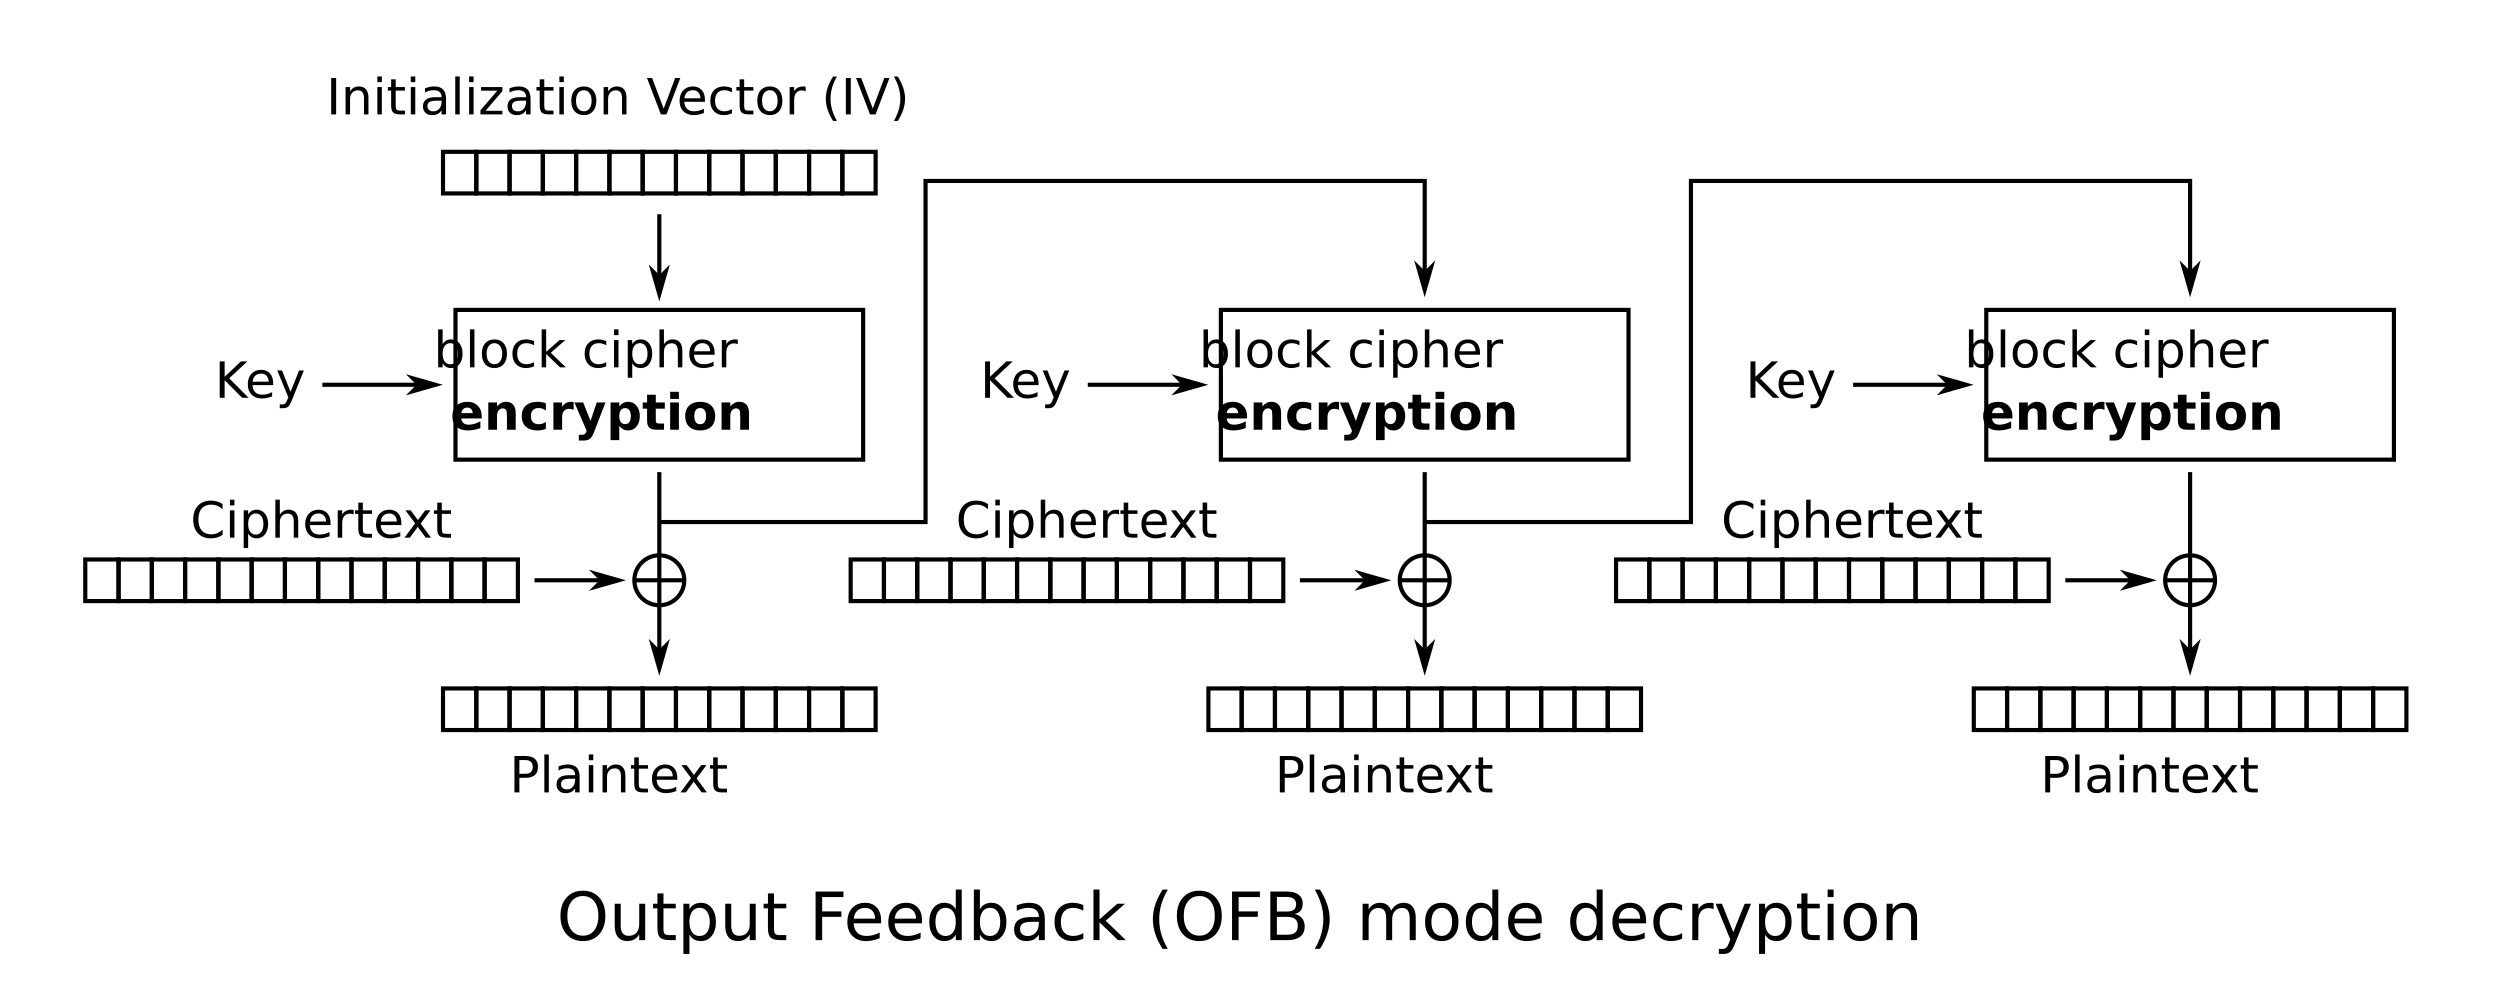
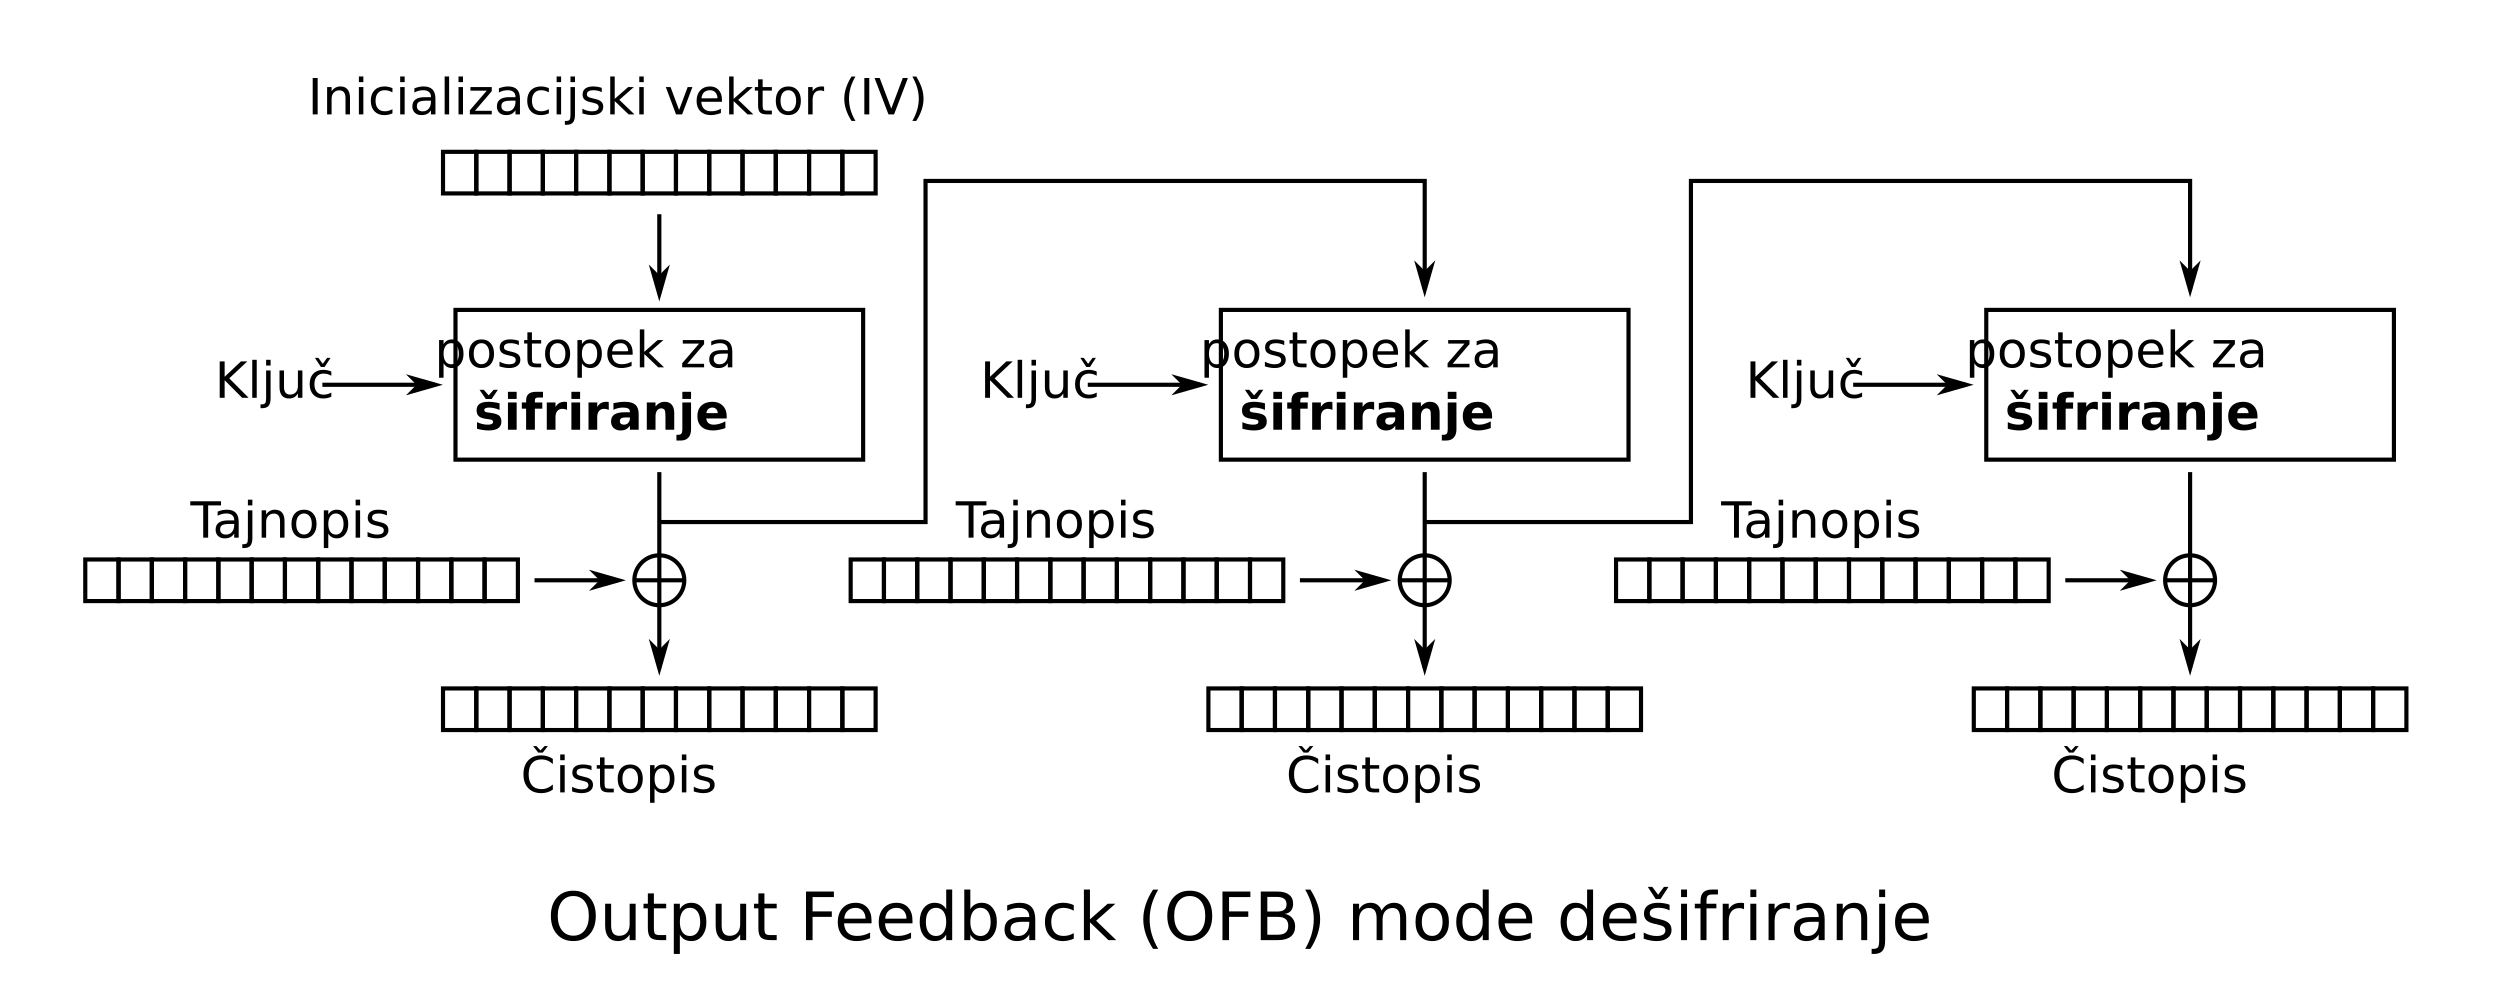
<svg xmlns="http://www.w3.org/2000/svg" width="601" height="242" id="svg2" version="1.1">
  <defs id="defs4">
    <marker orient="auto" refY="0.0" refX="0.0" id="Arrow1Mend" style="overflow:visible;">
      <path id="path4488" d="M 0.0,0.0 L 5.0,-5.0 L -12.5,0.0 L 5.0,5.0 L 0.0,0.0 z " style="fill-rule:evenodd;stroke:#000000;stroke-width:1.0pt;" transform="scale(0.4) rotate(180) translate(10,0)" />
    </marker>
    <marker orient="auto" refY="0" refX="0" id="marker11421" style="overflow:visible">
      <path id="path11423" d="M 0,0 5,-5 -12.5,0 5,5 0,0 z" style="fill-rule:evenodd;stroke:#000000;stroke-width:1pt" transform="matrix(-0.4,0,0,-0.4,-4,0)" />
    </marker>
  </defs>
  <g id="layer2" style="display:inline">
    <text xml:space="preserve" style="font-size:16px;font-style:normal;font-variant:normal;font-weight:normal;font-stretch:normal;text-align:center;line-height:125%;letter-spacing:0px;word-spacing:0px;writing-mode:lr-tb;text-anchor:middle;fill:#000000;fill-opacity:1;stroke:none;font-family:DejaVu Sans;-inkscape-font-specification:DejaVu Sans" x="310.738" y="226" id="text3188">
-       <tspan id="tspan3190" x="310.738" y="226">Output Feedback (OFB) mode decryption</tspan>
+       <tspan id="tspan3190" x="310.738" y="226">Output Feedback (OFB) mode dešifriranje</tspan>
    </text>
    <g id="g3514" transform="translate(20,-6)">
      <text id="text3216" y="904.673" x="137.961" style="font-size:12px;font-style:normal;font-variant:normal;font-weight:normal;font-stretch:normal;text-align:center;line-height:125%;letter-spacing:0px;word-spacing:0px;writing-mode:lr-tb;text-anchor:middle;fill:#000000;fill-opacity:1;stroke:none;font-family:DejaVu Sans;-inkscape-font-specification:DejaVu Sans" xml:space="preserve" transform="translate(0,-810.3622)">
-         <tspan y="904.673" x="137.961" id="tspan3218">block cipher</tspan>
-         <tspan id="tspan3220" y="919.673" x="137.961" style="font-weight:bold">encryption</tspan>
+         <tspan y="904.673" x="137.961" id="tspan3218">postopek za</tspan>
+         <tspan id="tspan3220" y="919.673" x="137.961" style="font-weight:bold">šifriranje</tspan>
      </text>
      <rect y="80.5" x="89.5" height="36" width="98" id="rect3214" style="fill:none;stroke:#000000;stroke-width:1;stroke-linecap:square;stroke-miterlimit:4;stroke-opacity:1;stroke-dasharray:none;stroke-dashoffset:0" />
    </g>
    <g id="g3496" transform="translate(18,-12)">
      <rect y="48.5" x="88.5" height="10" width="8" id="rect3222" style="fill:none;stroke:#000000;stroke-width:1;stroke-linecap:square;stroke-miterlimit:4;stroke-opacity:1;stroke-dasharray:none;stroke-dashoffset:0" />
      <rect y="48.5" x="96.5" height="10" width="8" id="rect3222-4" style="fill:none;stroke:#000000;stroke-width:1;stroke-linecap:square;stroke-miterlimit:4;stroke-opacity:1;stroke-dasharray:none;stroke-dashoffset:0" />
      <rect y="48.5" x="104.5" height="10" width="8" id="rect3222-4-8" style="fill:none;stroke:#000000;stroke-width:1;stroke-linecap:square;stroke-miterlimit:4;stroke-opacity:1;stroke-dasharray:none;stroke-dashoffset:0" />
      <rect y="48.5" x="112.5" height="10" width="8" id="rect3222-4-8-5" style="fill:none;stroke:#000000;stroke-width:1;stroke-linecap:square;stroke-miterlimit:4;stroke-opacity:1;stroke-dasharray:none;stroke-dashoffset:0" />
      <rect y="48.5" x="120.5" height="10" width="8" id="rect3222-4-8-5-6" style="fill:none;stroke:#000000;stroke-width:1;stroke-linecap:square;stroke-miterlimit:4;stroke-opacity:1;stroke-dasharray:none;stroke-dashoffset:0" />
      <rect y="48.5" x="128.5" height="10" width="8" id="rect3222-4-8-5-6-0" style="fill:none;stroke:#000000;stroke-width:1;stroke-linecap:square;stroke-miterlimit:4;stroke-opacity:1;stroke-dasharray:none;stroke-dashoffset:0" />
      <rect y="48.5" x="136.5" height="10" width="8" id="rect3222-4-8-5-6-0-9" style="fill:none;stroke:#000000;stroke-width:1;stroke-linecap:square;stroke-miterlimit:4;stroke-opacity:1;stroke-dasharray:none;stroke-dashoffset:0" />
      <rect y="48.5" x="144.5" height="10" width="8" id="rect3222-4-8-5-6-0-9-3" style="fill:none;stroke:#000000;stroke-width:1;stroke-linecap:square;stroke-miterlimit:4;stroke-opacity:1;stroke-dasharray:none;stroke-dashoffset:0" />
      <rect y="48.5" x="152.5" height="10" width="8" id="rect3222-4-8-5-6-0-9-3-3" style="fill:none;stroke:#000000;stroke-width:1;stroke-linecap:square;stroke-miterlimit:4;stroke-opacity:1;stroke-dasharray:none;stroke-dashoffset:0" />
      <rect y="48.5" x="160.5" height="10" width="8" id="rect3222-4-8-5-6-0-9-3-3-6" style="fill:none;stroke:#000000;stroke-width:1;stroke-linecap:square;stroke-miterlimit:4;stroke-opacity:1;stroke-dasharray:none;stroke-dashoffset:0" />
      <rect y="48.5" x="168.5" height="10" width="8" id="rect3222-4-8-5-6-0-9-3-3-6-5" style="fill:none;stroke:#000000;stroke-width:1;stroke-linecap:square;stroke-miterlimit:4;stroke-opacity:1;stroke-dasharray:none;stroke-dashoffset:0" />
      <rect y="48.5" x="176.5" height="10" width="8" id="rect3222-4-8-5-6-0-9-3-3-6-5-0" style="fill:none;stroke:#000000;stroke-width:1;stroke-linecap:square;stroke-miterlimit:4;stroke-opacity:1;stroke-dasharray:none;stroke-dashoffset:0" />
      <rect y="48.5" x="184.5" height="10" width="8" id="rect3222-4-8-5-6-0-9-3-3-6-5-0-7" style="fill:none;stroke:#000000;stroke-width:1;stroke-linecap:square;stroke-miterlimit:4;stroke-opacity:1;stroke-dasharray:none;stroke-dashoffset:0" />
    </g>
    <text xml:space="preserve" style="font-size:12px;font-style:normal;font-variant:normal;font-weight:normal;font-stretch:normal;text-align:start;line-height:125%;letter-spacing:0px;word-spacing:0px;text-anchor:start;fill:#000000;fill-opacity:1;stroke:none;font-family:DejaVu Sans;-inkscape-font-specification:Sans" x="51.643" y="95.626" id="text3562">
-       <tspan id="tspan3564" x="51.643" y="95.626">Key</tspan>
+       <tspan id="tspan3564" x="51.643" y="95.626">Ključ</tspan>
    </text>
    <g id="g3496-2-8" transform="translate(18,117)">
      <rect y="48.5" x="88.5" height="10" width="8" id="rect3222-7-1" style="fill:none;stroke:#000000;stroke-width:1;stroke-linecap:square;stroke-miterlimit:4;stroke-opacity:1;stroke-dasharray:none;stroke-dashoffset:0" />
      <rect y="48.5" x="96.5" height="10" width="8" id="rect3222-4-9-7" style="fill:none;stroke:#000000;stroke-width:1;stroke-linecap:square;stroke-miterlimit:4;stroke-opacity:1;stroke-dasharray:none;stroke-dashoffset:0" />
      <rect y="48.5" x="104.5" height="10" width="8" id="rect3222-4-8-7-3" style="fill:none;stroke:#000000;stroke-width:1;stroke-linecap:square;stroke-miterlimit:4;stroke-opacity:1;stroke-dasharray:none;stroke-dashoffset:0" />
      <rect y="48.5" x="112.5" height="10" width="8" id="rect3222-4-8-5-61-8" style="fill:none;stroke:#000000;stroke-width:1;stroke-linecap:square;stroke-miterlimit:4;stroke-opacity:1;stroke-dasharray:none;stroke-dashoffset:0" />
      <rect y="48.5" x="120.5" height="10" width="8" id="rect3222-4-8-5-6-4-0" style="fill:none;stroke:#000000;stroke-width:1;stroke-linecap:square;stroke-miterlimit:4;stroke-opacity:1;stroke-dasharray:none;stroke-dashoffset:0" />
      <rect y="48.5" x="128.5" height="10" width="8" id="rect3222-4-8-5-6-0-0-4" style="fill:none;stroke:#000000;stroke-width:1;stroke-linecap:square;stroke-miterlimit:4;stroke-opacity:1;stroke-dasharray:none;stroke-dashoffset:0" />
      <rect y="48.5" x="136.5" height="10" width="8" id="rect3222-4-8-5-6-0-9-4-1" style="fill:none;stroke:#000000;stroke-width:1;stroke-linecap:square;stroke-miterlimit:4;stroke-opacity:1;stroke-dasharray:none;stroke-dashoffset:0" />
      <rect y="48.5" x="144.5" height="10" width="8" id="rect3222-4-8-5-6-0-9-3-0-3" style="fill:none;stroke:#000000;stroke-width:1;stroke-linecap:square;stroke-miterlimit:4;stroke-opacity:1;stroke-dasharray:none;stroke-dashoffset:0" />
      <rect y="48.5" x="152.5" height="10" width="8" id="rect3222-4-8-5-6-0-9-3-3-4-0" style="fill:none;stroke:#000000;stroke-width:1;stroke-linecap:square;stroke-miterlimit:4;stroke-opacity:1;stroke-dasharray:none;stroke-dashoffset:0" />
      <rect y="48.5" x="160.5" height="10" width="8" id="rect3222-4-8-5-6-0-9-3-3-6-9-6" style="fill:none;stroke:#000000;stroke-width:1;stroke-linecap:square;stroke-miterlimit:4;stroke-opacity:1;stroke-dasharray:none;stroke-dashoffset:0" />
      <rect y="48.5" x="168.5" height="10" width="8" id="rect3222-4-8-5-6-0-9-3-3-6-5-8-5" style="fill:none;stroke:#000000;stroke-width:1;stroke-linecap:square;stroke-miterlimit:4;stroke-opacity:1;stroke-dasharray:none;stroke-dashoffset:0" />
      <rect y="48.5" x="176.5" height="10" width="8" id="rect3222-4-8-5-6-0-9-3-3-6-5-0-5-9" style="fill:none;stroke:#000000;stroke-width:1;stroke-linecap:square;stroke-miterlimit:4;stroke-opacity:1;stroke-dasharray:none;stroke-dashoffset:0" />
      <rect y="48.5" x="184.5" height="10" width="8" id="rect3222-4-8-5-6-0-9-3-3-6-5-0-7-7-9" style="fill:none;stroke:#000000;stroke-width:1;stroke-linecap:square;stroke-miterlimit:4;stroke-opacity:1;stroke-dasharray:none;stroke-dashoffset:0" />
    </g>
    <text xml:space="preserve" style="font-size:12px;font-style:normal;font-variant:normal;font-weight:normal;font-stretch:normal;text-align:start;line-height:125%;letter-spacing:0px;word-spacing:0px;text-anchor:start;fill:#000000;fill-opacity:1;stroke:none;font-family:DejaVu Sans;-inkscape-font-specification:Sans" x="158.31" y="190.5" id="text3566-6">
-       <tspan id="tspan3568-9" x="158.31" y="190.5" style="text-align:center;text-anchor:middle">Plaintext</tspan>
+       <tspan id="tspan3568-9" x="158.31" y="190.5" style="text-align:center;text-anchor:middle">Čistopis</tspan>
    </text>
    <path style="fill:none;stroke:#000000;stroke-width:1px;stroke-linecap:butt;stroke-linejoin:miter;stroke-opacity:1;marker-end:url(#Arrow1Mend)" d="m 158.5,113.5 0,47" id="path3705" />
    <path style="fill:none;stroke:#000000;stroke-width:1px;stroke-linecap:butt;stroke-linejoin:miter;stroke-opacity:1;marker-end:url(#Arrow1Mend)" d="m 77.5,92.5 27,0" id="path4919" />
    <path style="fill:none;stroke:#000000;stroke-width:1px;stroke-linecap:butt;stroke-linejoin:miter;stroke-opacity:1;marker-end:url(#Arrow1Mend)" d="m 158.5,51.5 0,19" id="path5103" />
    <text xml:space="preserve" style="font-size:12px;font-style:normal;font-variant:normal;font-weight:normal;font-stretch:normal;text-align:center;line-height:125%;letter-spacing:0px;word-spacing:0px;writing-mode:lr-tb;text-anchor:middle;fill:#000000;fill-opacity:1;stroke:none;display:inline;font-family:DejaVu Sans;-inkscape-font-specification:DejaVu Sans" x="158.058" y="27.5" id="text3520-1-3">
-       <tspan x="158.058" y="27.5" id="tspan3528-0-6" style="font-size:12px;font-style:normal;font-variant:normal;font-weight:normal;font-stretch:normal;text-align:center;line-height:125%;writing-mode:lr-tb;text-anchor:middle;font-family:DejaVu Sans;-inkscape-font-specification:DejaVu Sans">Initialization Vector (IV)</tspan>
+       <tspan x="158.058" y="27.5" id="tspan3528-0-6" style="font-size:12px;font-style:normal;font-variant:normal;font-weight:normal;font-stretch:normal;text-align:center;line-height:125%;writing-mode:lr-tb;text-anchor:middle;font-family:DejaVu Sans;-inkscape-font-specification:DejaVu Sans">Inicializacijski vektor (IV)</tspan>
    </text>
    <g transform="translate(20,6)" style="display:inline" id="g5291">
      <path transform="translate(-2,0)" d="m 146.5,133.5 c 0,3.314 -2.686,6 -6,6 -3.314,0 -6,-2.686 -6,-6 0,-3.314 2.686,-6 6,-6 3.314,0 6,2.686 6,6 z" id="path5287" style="fill:none;stroke:#000000;stroke-width:1;stroke-linecap:square;stroke-miterlimit:4;stroke-opacity:1;stroke-dasharray:none;stroke-dashoffset:0" />
      <path id="path5289" d="m 132.5,133.5 12,0" style="fill:none;stroke:#000000;stroke-width:1px;stroke-linecap:butt;stroke-linejoin:miter;stroke-opacity:1" />
    </g>
    <path style="fill:none;stroke:#000000;stroke-width:1px;stroke-linecap:butt;stroke-linejoin:miter;stroke-opacity:1;marker-end:url(#marker11421)" d="m 158.5,125.5 64,0 0,-82 120,0 0,26" id="path12496" />
    <g style="display:inline" id="g3514-7" transform="translate(204,-6.000002)">
      <text id="text3216-5" y="904.673" x="137.961" style="font-size:12px;font-style:normal;font-variant:normal;font-weight:normal;font-stretch:normal;text-align:center;line-height:125%;letter-spacing:0px;word-spacing:0px;writing-mode:lr-tb;text-anchor:middle;fill:#000000;fill-opacity:1;stroke:none;font-family:DejaVu Sans;-inkscape-font-specification:DejaVu Sans" xml:space="preserve" transform="translate(0,-810.3622)">
-         <tspan y="904.673" x="137.961" id="tspan3218-3">block cipher</tspan>
-         <tspan id="tspan3220-8" y="919.673" x="137.961" style="font-weight:bold">encryption</tspan>
+         <tspan y="904.673" x="137.961" id="tspan3218-3">postopek za</tspan>
+         <tspan id="tspan3220-8" y="919.673" x="137.961" style="font-weight:bold">šifriranje</tspan>
      </text>
      <rect y="80.5" x="89.5" height="36" width="98" id="rect3214-8" style="fill:none;stroke:#000000;stroke-width:1;stroke-linecap:square;stroke-miterlimit:4;stroke-opacity:1;stroke-dasharray:none;stroke-dashoffset:0" />
    </g>
    <text xml:space="preserve" style="font-size:12px;font-style:normal;font-variant:normal;font-weight:normal;font-stretch:normal;text-align:start;line-height:125%;letter-spacing:0px;word-spacing:0px;text-anchor:start;fill:#000000;fill-opacity:1;stroke:none;display:inline;font-family:DejaVu Sans;-inkscape-font-specification:Sans" x="235.643" y="95.626" id="text3562-8">
-       <tspan id="tspan3564-0" x="235.643" y="95.626">Key</tspan>
+       <tspan id="tspan3564-0" x="235.643" y="95.626">Ključ</tspan>
    </text>
    <g style="display:inline" id="g3496-2-8-6" transform="translate(202,117)">
      <rect y="48.5" x="88.5" height="10" width="8" id="rect3222-7-1-2" style="fill:none;stroke:#000000;stroke-width:1;stroke-linecap:square;stroke-miterlimit:4;stroke-opacity:1;stroke-dasharray:none;stroke-dashoffset:0" />
      <rect y="48.5" x="96.5" height="10" width="8" id="rect3222-4-9-7-9" style="fill:none;stroke:#000000;stroke-width:1;stroke-linecap:square;stroke-miterlimit:4;stroke-opacity:1;stroke-dasharray:none;stroke-dashoffset:0" />
      <rect y="48.5" x="104.5" height="10" width="8" id="rect3222-4-8-7-3-3" style="fill:none;stroke:#000000;stroke-width:1;stroke-linecap:square;stroke-miterlimit:4;stroke-opacity:1;stroke-dasharray:none;stroke-dashoffset:0" />
      <rect y="48.5" x="112.5" height="10" width="8" id="rect3222-4-8-5-61-8-9" style="fill:none;stroke:#000000;stroke-width:1;stroke-linecap:square;stroke-miterlimit:4;stroke-opacity:1;stroke-dasharray:none;stroke-dashoffset:0" />
      <rect y="48.5" x="120.5" height="10" width="8" id="rect3222-4-8-5-6-4-0-3" style="fill:none;stroke:#000000;stroke-width:1;stroke-linecap:square;stroke-miterlimit:4;stroke-opacity:1;stroke-dasharray:none;stroke-dashoffset:0" />
      <rect y="48.5" x="128.5" height="10" width="8" id="rect3222-4-8-5-6-0-0-4-5" style="fill:none;stroke:#000000;stroke-width:1;stroke-linecap:square;stroke-miterlimit:4;stroke-opacity:1;stroke-dasharray:none;stroke-dashoffset:0" />
      <rect y="48.5" x="136.5" height="10" width="8" id="rect3222-4-8-5-6-0-9-4-1-0" style="fill:none;stroke:#000000;stroke-width:1;stroke-linecap:square;stroke-miterlimit:4;stroke-opacity:1;stroke-dasharray:none;stroke-dashoffset:0" />
      <rect y="48.5" x="144.5" height="10" width="8" id="rect3222-4-8-5-6-0-9-3-0-3-4" style="fill:none;stroke:#000000;stroke-width:1;stroke-linecap:square;stroke-miterlimit:4;stroke-opacity:1;stroke-dasharray:none;stroke-dashoffset:0" />
      <rect y="48.5" x="152.5" height="10" width="8" id="rect3222-4-8-5-6-0-9-3-3-4-0-4" style="fill:none;stroke:#000000;stroke-width:1;stroke-linecap:square;stroke-miterlimit:4;stroke-opacity:1;stroke-dasharray:none;stroke-dashoffset:0" />
      <rect y="48.5" x="160.5" height="10" width="8" id="rect3222-4-8-5-6-0-9-3-3-6-9-6-7" style="fill:none;stroke:#000000;stroke-width:1;stroke-linecap:square;stroke-miterlimit:4;stroke-opacity:1;stroke-dasharray:none;stroke-dashoffset:0" />
      <rect y="48.5" x="168.5" height="10" width="8" id="rect3222-4-8-5-6-0-9-3-3-6-5-8-5-9" style="fill:none;stroke:#000000;stroke-width:1;stroke-linecap:square;stroke-miterlimit:4;stroke-opacity:1;stroke-dasharray:none;stroke-dashoffset:0" />
      <rect y="48.5" x="176.5" height="10" width="8" id="rect3222-4-8-5-6-0-9-3-3-6-5-0-5-9-2" style="fill:none;stroke:#000000;stroke-width:1;stroke-linecap:square;stroke-miterlimit:4;stroke-opacity:1;stroke-dasharray:none;stroke-dashoffset:0" />
      <rect y="48.5" x="184.5" height="10" width="8" id="rect3222-4-8-5-6-0-9-3-3-6-5-0-7-7-9-6" style="fill:none;stroke:#000000;stroke-width:1;stroke-linecap:square;stroke-miterlimit:4;stroke-opacity:1;stroke-dasharray:none;stroke-dashoffset:0" />
    </g>
    <text xml:space="preserve" style="font-size:12px;font-style:normal;font-variant:normal;font-weight:normal;font-stretch:normal;text-align:start;line-height:125%;letter-spacing:0px;word-spacing:0px;text-anchor:start;fill:#000000;fill-opacity:1;stroke:none;display:inline;font-family:DejaVu Sans;-inkscape-font-specification:Sans" x="342.31" y="190.5" id="text3566-6-0">
-       <tspan id="tspan3568-9-6" x="342.31" y="190.5" style="text-align:center;text-anchor:middle">Plaintext</tspan>
+       <tspan id="tspan3568-9-6" x="342.31" y="190.5" style="text-align:center;text-anchor:middle">Čistopis</tspan>
    </text>
    <path style="fill:none;stroke:#000000;stroke-width:1px;stroke-linecap:butt;stroke-linejoin:miter;stroke-opacity:1;marker-end:url(#Arrow1Mend);display:inline" d="m 342.5,113.5 0,47" id="path3705-1" />
    <path style="fill:none;stroke:#000000;stroke-width:1px;stroke-linecap:butt;stroke-linejoin:miter;stroke-opacity:1;marker-end:url(#Arrow1Mend);display:inline" d="m 261.5,92.5 27,0" id="path4919-4" />
    <g style="display:inline" id="g3514-7-6" transform="translate(388,-6.000003)">
      <text id="text3216-5-0" y="904.673" x="137.961" style="font-size:12px;font-style:normal;font-variant:normal;font-weight:normal;font-stretch:normal;text-align:center;line-height:125%;letter-spacing:0px;word-spacing:0px;writing-mode:lr-tb;text-anchor:middle;fill:#000000;fill-opacity:1;stroke:none;font-family:DejaVu Sans;-inkscape-font-specification:DejaVu Sans" xml:space="preserve" transform="translate(0,-810.3622)">
-         <tspan y="904.673" x="137.961" id="tspan3218-3-6">block cipher</tspan>
-         <tspan id="tspan3220-8-8" y="919.673" x="137.961" style="font-weight:bold">encryption</tspan>
+         <tspan y="904.673" x="137.961" id="tspan3218-3-6">postopek za</tspan>
+         <tspan id="tspan3220-8-8" y="919.673" x="137.961" style="font-weight:bold">šifriranje</tspan>
      </text>
      <rect y="80.5" x="89.5" height="36" width="98" id="rect3214-8-6" style="fill:none;stroke:#000000;stroke-width:1;stroke-linecap:square;stroke-miterlimit:4;stroke-opacity:1;stroke-dasharray:none;stroke-dashoffset:0" />
    </g>
    <text xml:space="preserve" style="font-size:12px;font-style:normal;font-variant:normal;font-weight:normal;font-stretch:normal;text-align:start;line-height:125%;letter-spacing:0px;word-spacing:0px;text-anchor:start;fill:#000000;fill-opacity:1;stroke:none;display:inline;font-family:DejaVu Sans;-inkscape-font-specification:Sans" x="419.643" y="95.626" id="text3562-8-4">
-       <tspan id="tspan3564-0-9" x="419.643" y="95.626">Key</tspan>
+       <tspan id="tspan3564-0-9" x="419.643" y="95.626">Ključ</tspan>
    </text>
    <g style="display:inline" id="g3496-2-8-6-8" transform="translate(386,117)">
      <rect y="48.5" x="88.5" height="10" width="8" id="rect3222-7-1-2-6" style="fill:none;stroke:#000000;stroke-width:1;stroke-linecap:square;stroke-miterlimit:4;stroke-opacity:1;stroke-dasharray:none;stroke-dashoffset:0" />
      <rect y="48.5" x="96.5" height="10" width="8" id="rect3222-4-9-7-9-4" style="fill:none;stroke:#000000;stroke-width:1;stroke-linecap:square;stroke-miterlimit:4;stroke-opacity:1;stroke-dasharray:none;stroke-dashoffset:0" />
      <rect y="48.5" x="104.5" height="10" width="8" id="rect3222-4-8-7-3-3-3" style="fill:none;stroke:#000000;stroke-width:1;stroke-linecap:square;stroke-miterlimit:4;stroke-opacity:1;stroke-dasharray:none;stroke-dashoffset:0" />
      <rect y="48.5" x="112.5" height="10" width="8" id="rect3222-4-8-5-61-8-9-3" style="fill:none;stroke:#000000;stroke-width:1;stroke-linecap:square;stroke-miterlimit:4;stroke-opacity:1;stroke-dasharray:none;stroke-dashoffset:0" />
      <rect y="48.5" x="120.5" height="10" width="8" id="rect3222-4-8-5-6-4-0-3-8" style="fill:none;stroke:#000000;stroke-width:1;stroke-linecap:square;stroke-miterlimit:4;stroke-opacity:1;stroke-dasharray:none;stroke-dashoffset:0" />
      <rect y="48.5" x="128.5" height="10" width="8" id="rect3222-4-8-5-6-0-0-4-5-8" style="fill:none;stroke:#000000;stroke-width:1;stroke-linecap:square;stroke-miterlimit:4;stroke-opacity:1;stroke-dasharray:none;stroke-dashoffset:0" />
      <rect y="48.5" x="136.5" height="10" width="8" id="rect3222-4-8-5-6-0-9-4-1-0-8" style="fill:none;stroke:#000000;stroke-width:1;stroke-linecap:square;stroke-miterlimit:4;stroke-opacity:1;stroke-dasharray:none;stroke-dashoffset:0" />
      <rect y="48.5" x="144.5" height="10" width="8" id="rect3222-4-8-5-6-0-9-3-0-3-4-6" style="fill:none;stroke:#000000;stroke-width:1;stroke-linecap:square;stroke-miterlimit:4;stroke-opacity:1;stroke-dasharray:none;stroke-dashoffset:0" />
      <rect y="48.5" x="152.5" height="10" width="8" id="rect3222-4-8-5-6-0-9-3-3-4-0-4-3" style="fill:none;stroke:#000000;stroke-width:1;stroke-linecap:square;stroke-miterlimit:4;stroke-opacity:1;stroke-dasharray:none;stroke-dashoffset:0" />
      <rect y="48.5" x="160.5" height="10" width="8" id="rect3222-4-8-5-6-0-9-3-3-6-9-6-7-6" style="fill:none;stroke:#000000;stroke-width:1;stroke-linecap:square;stroke-miterlimit:4;stroke-opacity:1;stroke-dasharray:none;stroke-dashoffset:0" />
      <rect y="48.5" x="168.5" height="10" width="8" id="rect3222-4-8-5-6-0-9-3-3-6-5-8-5-9-8" style="fill:none;stroke:#000000;stroke-width:1;stroke-linecap:square;stroke-miterlimit:4;stroke-opacity:1;stroke-dasharray:none;stroke-dashoffset:0" />
      <rect y="48.5" x="176.5" height="10" width="8" id="rect3222-4-8-5-6-0-9-3-3-6-5-0-5-9-2-0" style="fill:none;stroke:#000000;stroke-width:1;stroke-linecap:square;stroke-miterlimit:4;stroke-opacity:1;stroke-dasharray:none;stroke-dashoffset:0" />
      <rect y="48.5" x="184.5" height="10" width="8" id="rect3222-4-8-5-6-0-9-3-3-6-5-0-7-7-9-6-4" style="fill:none;stroke:#000000;stroke-width:1;stroke-linecap:square;stroke-miterlimit:4;stroke-opacity:1;stroke-dasharray:none;stroke-dashoffset:0" />
    </g>
    <text xml:space="preserve" style="font-size:12px;font-style:normal;font-variant:normal;font-weight:normal;font-stretch:normal;text-align:start;line-height:125%;letter-spacing:0px;word-spacing:0px;text-anchor:start;fill:#000000;fill-opacity:1;stroke:none;display:inline;font-family:DejaVu Sans;-inkscape-font-specification:Sans" x="526.31" y="190.5" id="text3566-6-0-4">
-       <tspan id="tspan3568-9-6-2" x="526.31" y="190.5" style="text-align:center;text-anchor:middle">Plaintext</tspan>
+       <tspan id="tspan3568-9-6-2" x="526.31" y="190.5" style="text-align:center;text-anchor:middle">Čistopis</tspan>
    </text>
    <path style="fill:none;stroke:#000000;stroke-width:1px;stroke-linecap:butt;stroke-linejoin:miter;stroke-opacity:1;marker-end:url(#Arrow1Mend);display:inline" d="m 526.5,113.5 0,47" id="path3705-1-5" />
    <path style="fill:none;stroke:#000000;stroke-width:1px;stroke-linecap:butt;stroke-linejoin:miter;stroke-opacity:1;marker-end:url(#Arrow1Mend);display:inline" d="m 445.5,92.5 27,0" id="path4919-4-3" />
    <g style="display:inline" id="g3496-4-8" transform="translate(116,86)">
      <rect y="48.5" x="88.5" height="10" width="8" id="rect3222-53-8" style="fill:none;stroke:#000000;stroke-width:1;stroke-linecap:square;stroke-miterlimit:4;stroke-opacity:1;stroke-dasharray:none;stroke-dashoffset:0" />
      <rect y="48.5" x="96.5" height="10" width="8" id="rect3222-4-1-0" style="fill:none;stroke:#000000;stroke-width:1;stroke-linecap:square;stroke-miterlimit:4;stroke-opacity:1;stroke-dasharray:none;stroke-dashoffset:0" />
      <rect y="48.5" x="104.5" height="10" width="8" id="rect3222-4-8-2-5" style="fill:none;stroke:#000000;stroke-width:1;stroke-linecap:square;stroke-miterlimit:4;stroke-opacity:1;stroke-dasharray:none;stroke-dashoffset:0" />
      <rect y="48.5" x="112.5" height="10" width="8" id="rect3222-4-8-5-4-4" style="fill:none;stroke:#000000;stroke-width:1;stroke-linecap:square;stroke-miterlimit:4;stroke-opacity:1;stroke-dasharray:none;stroke-dashoffset:0" />
      <rect y="48.5" x="120.5" height="10" width="8" id="rect3222-4-8-5-6-5-9" style="fill:none;stroke:#000000;stroke-width:1;stroke-linecap:square;stroke-miterlimit:4;stroke-opacity:1;stroke-dasharray:none;stroke-dashoffset:0" />
      <rect y="48.5" x="128.5" height="10" width="8" id="rect3222-4-8-5-6-0-3-6" style="fill:none;stroke:#000000;stroke-width:1;stroke-linecap:square;stroke-miterlimit:4;stroke-opacity:1;stroke-dasharray:none;stroke-dashoffset:0" />
      <rect y="48.5" x="136.5" height="10" width="8" id="rect3222-4-8-5-6-0-9-9-5" style="fill:none;stroke:#000000;stroke-width:1;stroke-linecap:square;stroke-miterlimit:4;stroke-opacity:1;stroke-dasharray:none;stroke-dashoffset:0" />
      <rect y="48.5" x="144.5" height="10" width="8" id="rect3222-4-8-5-6-0-9-3-30-6" style="fill:none;stroke:#000000;stroke-width:1;stroke-linecap:square;stroke-miterlimit:4;stroke-opacity:1;stroke-dasharray:none;stroke-dashoffset:0" />
      <rect y="48.5" x="152.5" height="10" width="8" id="rect3222-4-8-5-6-0-9-3-3-9-2" style="fill:none;stroke:#000000;stroke-width:1;stroke-linecap:square;stroke-miterlimit:4;stroke-opacity:1;stroke-dasharray:none;stroke-dashoffset:0" />
      <rect y="48.5" x="160.5" height="10" width="8" id="rect3222-4-8-5-6-0-9-3-3-6-8-9" style="fill:none;stroke:#000000;stroke-width:1;stroke-linecap:square;stroke-miterlimit:4;stroke-opacity:1;stroke-dasharray:none;stroke-dashoffset:0" />
      <rect y="48.5" x="168.5" height="10" width="8" id="rect3222-4-8-5-6-0-9-3-3-6-5-5-6" style="fill:none;stroke:#000000;stroke-width:1;stroke-linecap:square;stroke-miterlimit:4;stroke-opacity:1;stroke-dasharray:none;stroke-dashoffset:0" />
      <rect y="48.5" x="176.5" height="10" width="8" id="rect3222-4-8-5-6-0-9-3-3-6-5-0-9-2" style="fill:none;stroke:#000000;stroke-width:1;stroke-linecap:square;stroke-miterlimit:4;stroke-opacity:1;stroke-dasharray:none;stroke-dashoffset:0" />
      <rect y="48.5" x="184.5" height="10" width="8" id="rect3222-4-8-5-6-0-9-3-3-6-5-0-7-2-7" style="fill:none;stroke:#000000;stroke-width:1;stroke-linecap:square;stroke-miterlimit:4;stroke-opacity:1;stroke-dasharray:none;stroke-dashoffset:0" />
    </g>
    <text xml:space="preserve" style="font-size:12px;font-style:normal;font-variant:normal;font-weight:normal;font-stretch:normal;text-align:start;line-height:125%;letter-spacing:0px;word-spacing:0px;text-anchor:start;fill:#000000;fill-opacity:1;stroke:none;display:inline;font-family:DejaVu Sans;-inkscape-font-specification:Sans" x="229.772" y="129.25" id="text11634-4">
-       <tspan id="tspan11636-0" x="229.772" y="129.25">Ciphertext</tspan>
+       <tspan id="tspan11636-0" x="229.772" y="129.25">Tajnopis</tspan>
    </text>
    <g style="display:inline" id="g3496-4-8-3" transform="translate(-68,86)">
      <rect y="48.5" x="88.5" height="10" width="8" id="rect3222-53-8-4" style="fill:none;stroke:#000000;stroke-width:1;stroke-linecap:square;stroke-miterlimit:4;stroke-opacity:1;stroke-dasharray:none;stroke-dashoffset:0" />
      <rect y="48.5" x="96.5" height="10" width="8" id="rect3222-4-1-0-6" style="fill:none;stroke:#000000;stroke-width:1;stroke-linecap:square;stroke-miterlimit:4;stroke-opacity:1;stroke-dasharray:none;stroke-dashoffset:0" />
      <rect y="48.5" x="104.5" height="10" width="8" id="rect3222-4-8-2-5-5" style="fill:none;stroke:#000000;stroke-width:1;stroke-linecap:square;stroke-miterlimit:4;stroke-opacity:1;stroke-dasharray:none;stroke-dashoffset:0" />
      <rect y="48.5" x="112.5" height="10" width="8" id="rect3222-4-8-5-4-4-0" style="fill:none;stroke:#000000;stroke-width:1;stroke-linecap:square;stroke-miterlimit:4;stroke-opacity:1;stroke-dasharray:none;stroke-dashoffset:0" />
      <rect y="48.5" x="120.5" height="10" width="8" id="rect3222-4-8-5-6-5-9-4" style="fill:none;stroke:#000000;stroke-width:1;stroke-linecap:square;stroke-miterlimit:4;stroke-opacity:1;stroke-dasharray:none;stroke-dashoffset:0" />
      <rect y="48.5" x="128.5" height="10" width="8" id="rect3222-4-8-5-6-0-3-6-8" style="fill:none;stroke:#000000;stroke-width:1;stroke-linecap:square;stroke-miterlimit:4;stroke-opacity:1;stroke-dasharray:none;stroke-dashoffset:0" />
      <rect y="48.5" x="136.5" height="10" width="8" id="rect3222-4-8-5-6-0-9-9-5-2" style="fill:none;stroke:#000000;stroke-width:1;stroke-linecap:square;stroke-miterlimit:4;stroke-opacity:1;stroke-dasharray:none;stroke-dashoffset:0" />
      <rect y="48.5" x="144.5" height="10" width="8" id="rect3222-4-8-5-6-0-9-3-30-6-5" style="fill:none;stroke:#000000;stroke-width:1;stroke-linecap:square;stroke-miterlimit:4;stroke-opacity:1;stroke-dasharray:none;stroke-dashoffset:0" />
      <rect y="48.5" x="152.5" height="10" width="8" id="rect3222-4-8-5-6-0-9-3-3-9-2-1" style="fill:none;stroke:#000000;stroke-width:1;stroke-linecap:square;stroke-miterlimit:4;stroke-opacity:1;stroke-dasharray:none;stroke-dashoffset:0" />
      <rect y="48.5" x="160.5" height="10" width="8" id="rect3222-4-8-5-6-0-9-3-3-6-8-9-9" style="fill:none;stroke:#000000;stroke-width:1;stroke-linecap:square;stroke-miterlimit:4;stroke-opacity:1;stroke-dasharray:none;stroke-dashoffset:0" />
      <rect y="48.5" x="168.5" height="10" width="8" id="rect3222-4-8-5-6-0-9-3-3-6-5-5-6-3" style="fill:none;stroke:#000000;stroke-width:1;stroke-linecap:square;stroke-miterlimit:4;stroke-opacity:1;stroke-dasharray:none;stroke-dashoffset:0" />
      <rect y="48.5" x="176.5" height="10" width="8" id="rect3222-4-8-5-6-0-9-3-3-6-5-0-9-2-1" style="fill:none;stroke:#000000;stroke-width:1;stroke-linecap:square;stroke-miterlimit:4;stroke-opacity:1;stroke-dasharray:none;stroke-dashoffset:0" />
      <rect y="48.5" x="184.5" height="10" width="8" id="rect3222-4-8-5-6-0-9-3-3-6-5-0-7-2-7-1" style="fill:none;stroke:#000000;stroke-width:1;stroke-linecap:square;stroke-miterlimit:4;stroke-opacity:1;stroke-dasharray:none;stroke-dashoffset:0" />
    </g>
    <text xml:space="preserve" style="font-size:12px;font-style:normal;font-variant:normal;font-weight:normal;font-stretch:normal;text-align:start;line-height:125%;letter-spacing:0px;word-spacing:0px;text-anchor:start;fill:#000000;fill-opacity:1;stroke:none;display:inline;font-family:DejaVu Sans;-inkscape-font-specification:Sans" x="45.772" y="129.25" id="text11634-4-0">
-       <tspan id="tspan11636-0-8" x="45.772" y="129.25">Ciphertext</tspan>
+       <tspan id="tspan11636-0-8" x="45.772" y="129.25">Tajnopis</tspan>
    </text>
    <path style="fill:none;stroke:#000000;stroke-width:1px;stroke-linecap:butt;stroke-linejoin:miter;stroke-opacity:1;marker-end:url(#marker11421);display:inline" d="m 128.5,139.5 20,0" id="path11638-5-3" />
    <g style="display:inline" id="g3496-4-8-32" transform="translate(300,86)">
      <rect y="48.5" x="88.5" height="10" width="8" id="rect3222-53-8-46" style="fill:none;stroke:#000000;stroke-width:1;stroke-linecap:square;stroke-miterlimit:4;stroke-opacity:1;stroke-dasharray:none;stroke-dashoffset:0" />
      <rect y="48.5" x="96.5" height="10" width="8" id="rect3222-4-1-0-0" style="fill:none;stroke:#000000;stroke-width:1;stroke-linecap:square;stroke-miterlimit:4;stroke-opacity:1;stroke-dasharray:none;stroke-dashoffset:0" />
      <rect y="48.5" x="104.5" height="10" width="8" id="rect3222-4-8-2-5-4" style="fill:none;stroke:#000000;stroke-width:1;stroke-linecap:square;stroke-miterlimit:4;stroke-opacity:1;stroke-dasharray:none;stroke-dashoffset:0" />
      <rect y="48.5" x="112.5" height="10" width="8" id="rect3222-4-8-5-4-4-5" style="fill:none;stroke:#000000;stroke-width:1;stroke-linecap:square;stroke-miterlimit:4;stroke-opacity:1;stroke-dasharray:none;stroke-dashoffset:0" />
      <rect y="48.5" x="120.5" height="10" width="8" id="rect3222-4-8-5-6-5-9-1" style="fill:none;stroke:#000000;stroke-width:1;stroke-linecap:square;stroke-miterlimit:4;stroke-opacity:1;stroke-dasharray:none;stroke-dashoffset:0" />
      <rect y="48.5" x="128.5" height="10" width="8" id="rect3222-4-8-5-6-0-3-6-0" style="fill:none;stroke:#000000;stroke-width:1;stroke-linecap:square;stroke-miterlimit:4;stroke-opacity:1;stroke-dasharray:none;stroke-dashoffset:0" />
      <rect y="48.5" x="136.5" height="10" width="8" id="rect3222-4-8-5-6-0-9-9-5-9" style="fill:none;stroke:#000000;stroke-width:1;stroke-linecap:square;stroke-miterlimit:4;stroke-opacity:1;stroke-dasharray:none;stroke-dashoffset:0" />
      <rect y="48.5" x="144.5" height="10" width="8" id="rect3222-4-8-5-6-0-9-3-30-6-0" style="fill:none;stroke:#000000;stroke-width:1;stroke-linecap:square;stroke-miterlimit:4;stroke-opacity:1;stroke-dasharray:none;stroke-dashoffset:0" />
      <rect y="48.5" x="152.5" height="10" width="8" id="rect3222-4-8-5-6-0-9-3-3-9-2-7" style="fill:none;stroke:#000000;stroke-width:1;stroke-linecap:square;stroke-miterlimit:4;stroke-opacity:1;stroke-dasharray:none;stroke-dashoffset:0" />
      <rect y="48.5" x="160.5" height="10" width="8" id="rect3222-4-8-5-6-0-9-3-3-6-8-9-1" style="fill:none;stroke:#000000;stroke-width:1;stroke-linecap:square;stroke-miterlimit:4;stroke-opacity:1;stroke-dasharray:none;stroke-dashoffset:0" />
      <rect y="48.5" x="168.5" height="10" width="8" id="rect3222-4-8-5-6-0-9-3-3-6-5-5-6-4" style="fill:none;stroke:#000000;stroke-width:1;stroke-linecap:square;stroke-miterlimit:4;stroke-opacity:1;stroke-dasharray:none;stroke-dashoffset:0" />
      <rect y="48.5" x="176.5" height="10" width="8" id="rect3222-4-8-5-6-0-9-3-3-6-5-0-9-2-5" style="fill:none;stroke:#000000;stroke-width:1;stroke-linecap:square;stroke-miterlimit:4;stroke-opacity:1;stroke-dasharray:none;stroke-dashoffset:0" />
      <rect y="48.5" x="184.5" height="10" width="8" id="rect3222-4-8-5-6-0-9-3-3-6-5-0-7-2-7-4" style="fill:none;stroke:#000000;stroke-width:1;stroke-linecap:square;stroke-miterlimit:4;stroke-opacity:1;stroke-dasharray:none;stroke-dashoffset:0" />
    </g>
    <text xml:space="preserve" style="font-size:12px;font-style:normal;font-variant:normal;font-weight:normal;font-stretch:normal;text-align:start;line-height:125%;letter-spacing:0px;word-spacing:0px;text-anchor:start;fill:#000000;fill-opacity:1;stroke:none;display:inline;font-family:DejaVu Sans;-inkscape-font-specification:Sans" x="413.772" y="129.25" id="text11634-4-09">
-       <tspan id="tspan11636-0-3" x="413.772" y="129.25">Ciphertext</tspan>
+       <tspan id="tspan11636-0-3" x="413.772" y="129.25">Tajnopis</tspan>
    </text>
    <g transform="translate(204,6)" style="display:inline" id="g5291-6">
      <path transform="translate(-2,0)" d="m 146.5,133.5 c 0,3.314 -2.686,6 -6,6 -3.314,0 -6,-2.686 -6,-6 0,-3.314 2.686,-6 6,-6 3.314,0 6,2.686 6,6 z" id="path5287-9" style="fill:none;stroke:#000000;stroke-width:1;stroke-linecap:square;stroke-miterlimit:4;stroke-opacity:1;stroke-dasharray:none;stroke-dashoffset:0" />
      <path id="path5289-3" d="m 132.5,133.5 12,0" style="fill:none;stroke:#000000;stroke-width:1px;stroke-linecap:butt;stroke-linejoin:miter;stroke-opacity:1" />
    </g>
    <path style="fill:none;stroke:#000000;stroke-width:1px;stroke-linecap:butt;stroke-linejoin:miter;stroke-opacity:1;marker-end:url(#marker11421);display:inline" d="m 342.5,125.5 64,0 0,-82 120,0 0,26" id="path12496-0" />
    <path style="fill:none;stroke:#000000;stroke-width:1px;stroke-linecap:butt;stroke-linejoin:miter;stroke-opacity:1;marker-end:url(#marker11421);display:inline" d="m 312.5,139.5 20,0" id="path11638-5-3-3" />
    <g transform="translate(388,6)" style="display:inline" id="g5291-6-3">
      <path transform="translate(-2,0)" d="m 146.5,133.5 c 0,3.314 -2.686,6 -6,6 -3.314,0 -6,-2.686 -6,-6 0,-3.314 2.686,-6 6,-6 3.314,0 6,2.686 6,6 z" id="path5287-9-2" style="fill:none;stroke:#000000;stroke-width:1;stroke-linecap:square;stroke-miterlimit:4;stroke-opacity:1;stroke-dasharray:none;stroke-dashoffset:0" />
      <path id="path5289-3-4" d="m 132.5,133.5 12,0" style="fill:none;stroke:#000000;stroke-width:1px;stroke-linecap:butt;stroke-linejoin:miter;stroke-opacity:1" />
    </g>
    <path style="fill:none;stroke:#000000;stroke-width:1px;stroke-linecap:butt;stroke-linejoin:miter;stroke-opacity:1;marker-end:url(#marker11421);display:inline" d="m 496.5,139.5 20,0" id="path11638-5-3-3-1" />
  </g>
</svg>
